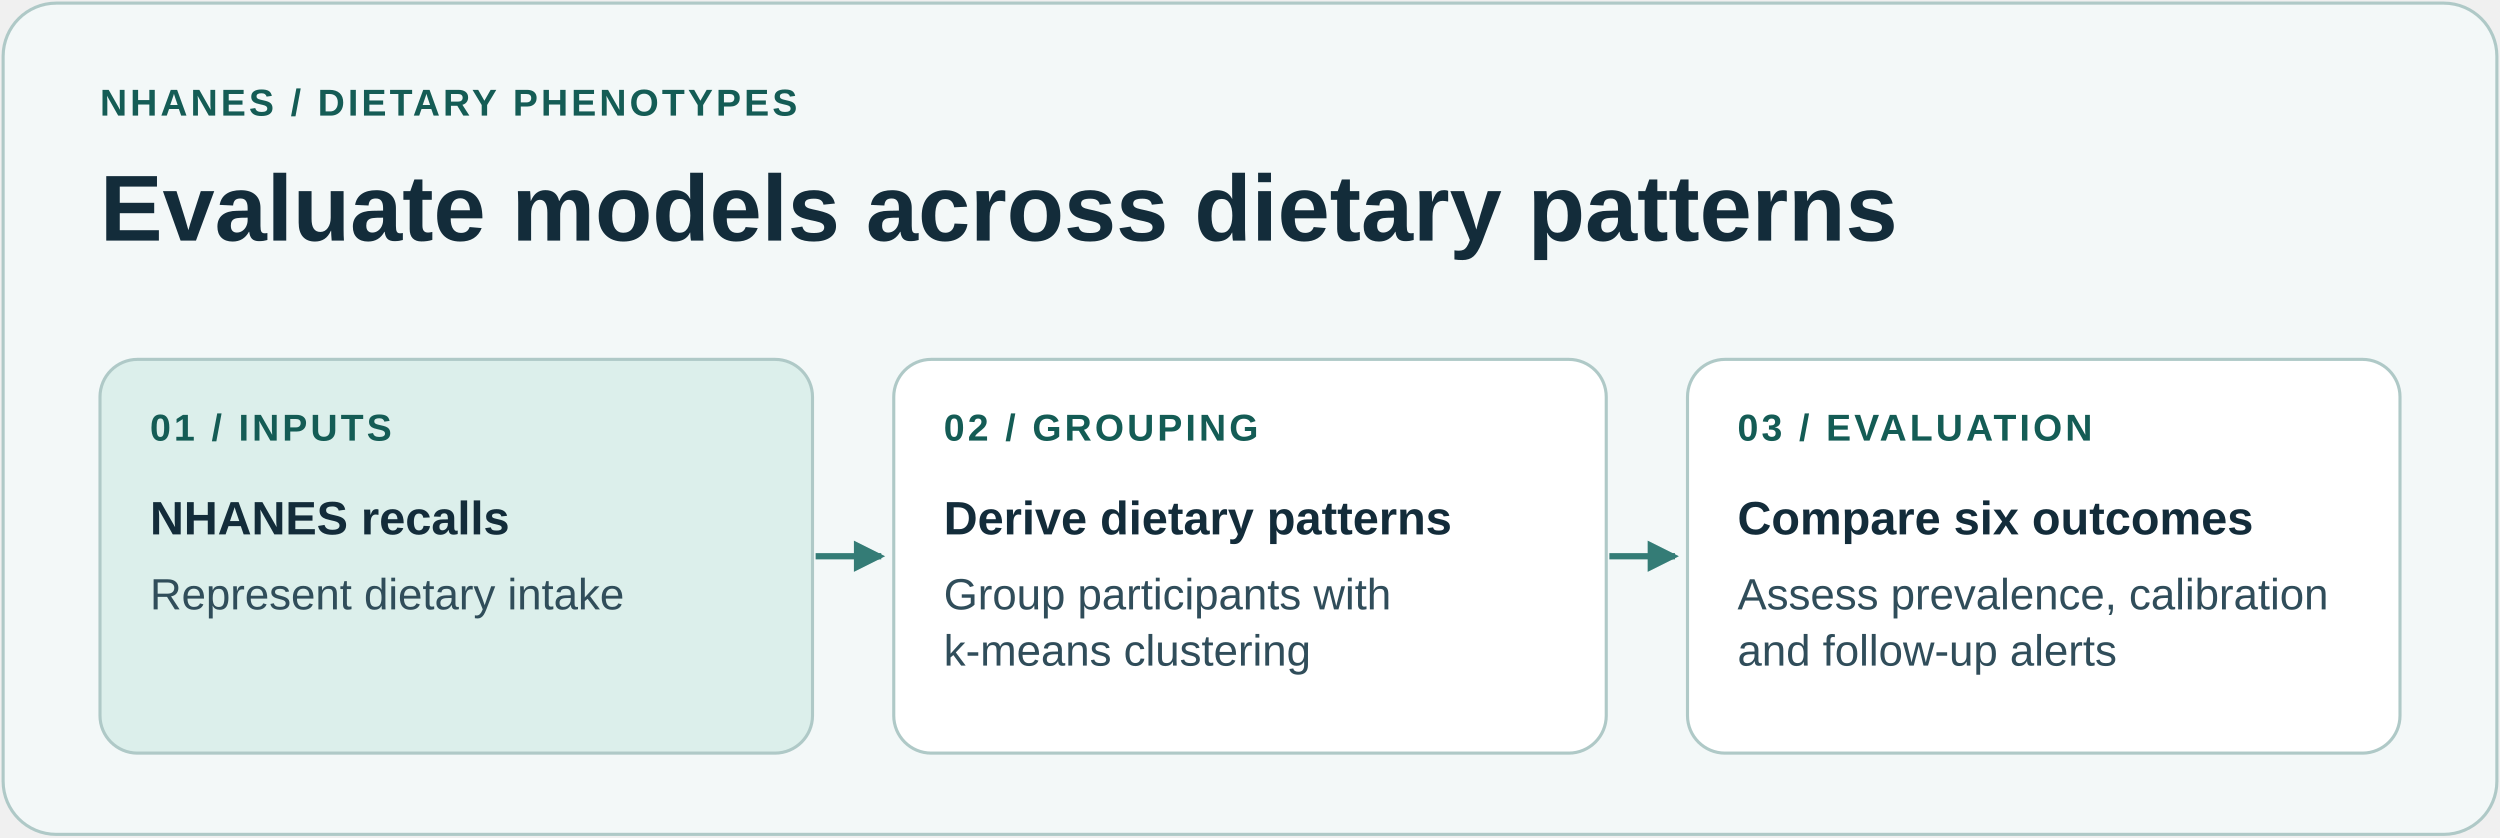
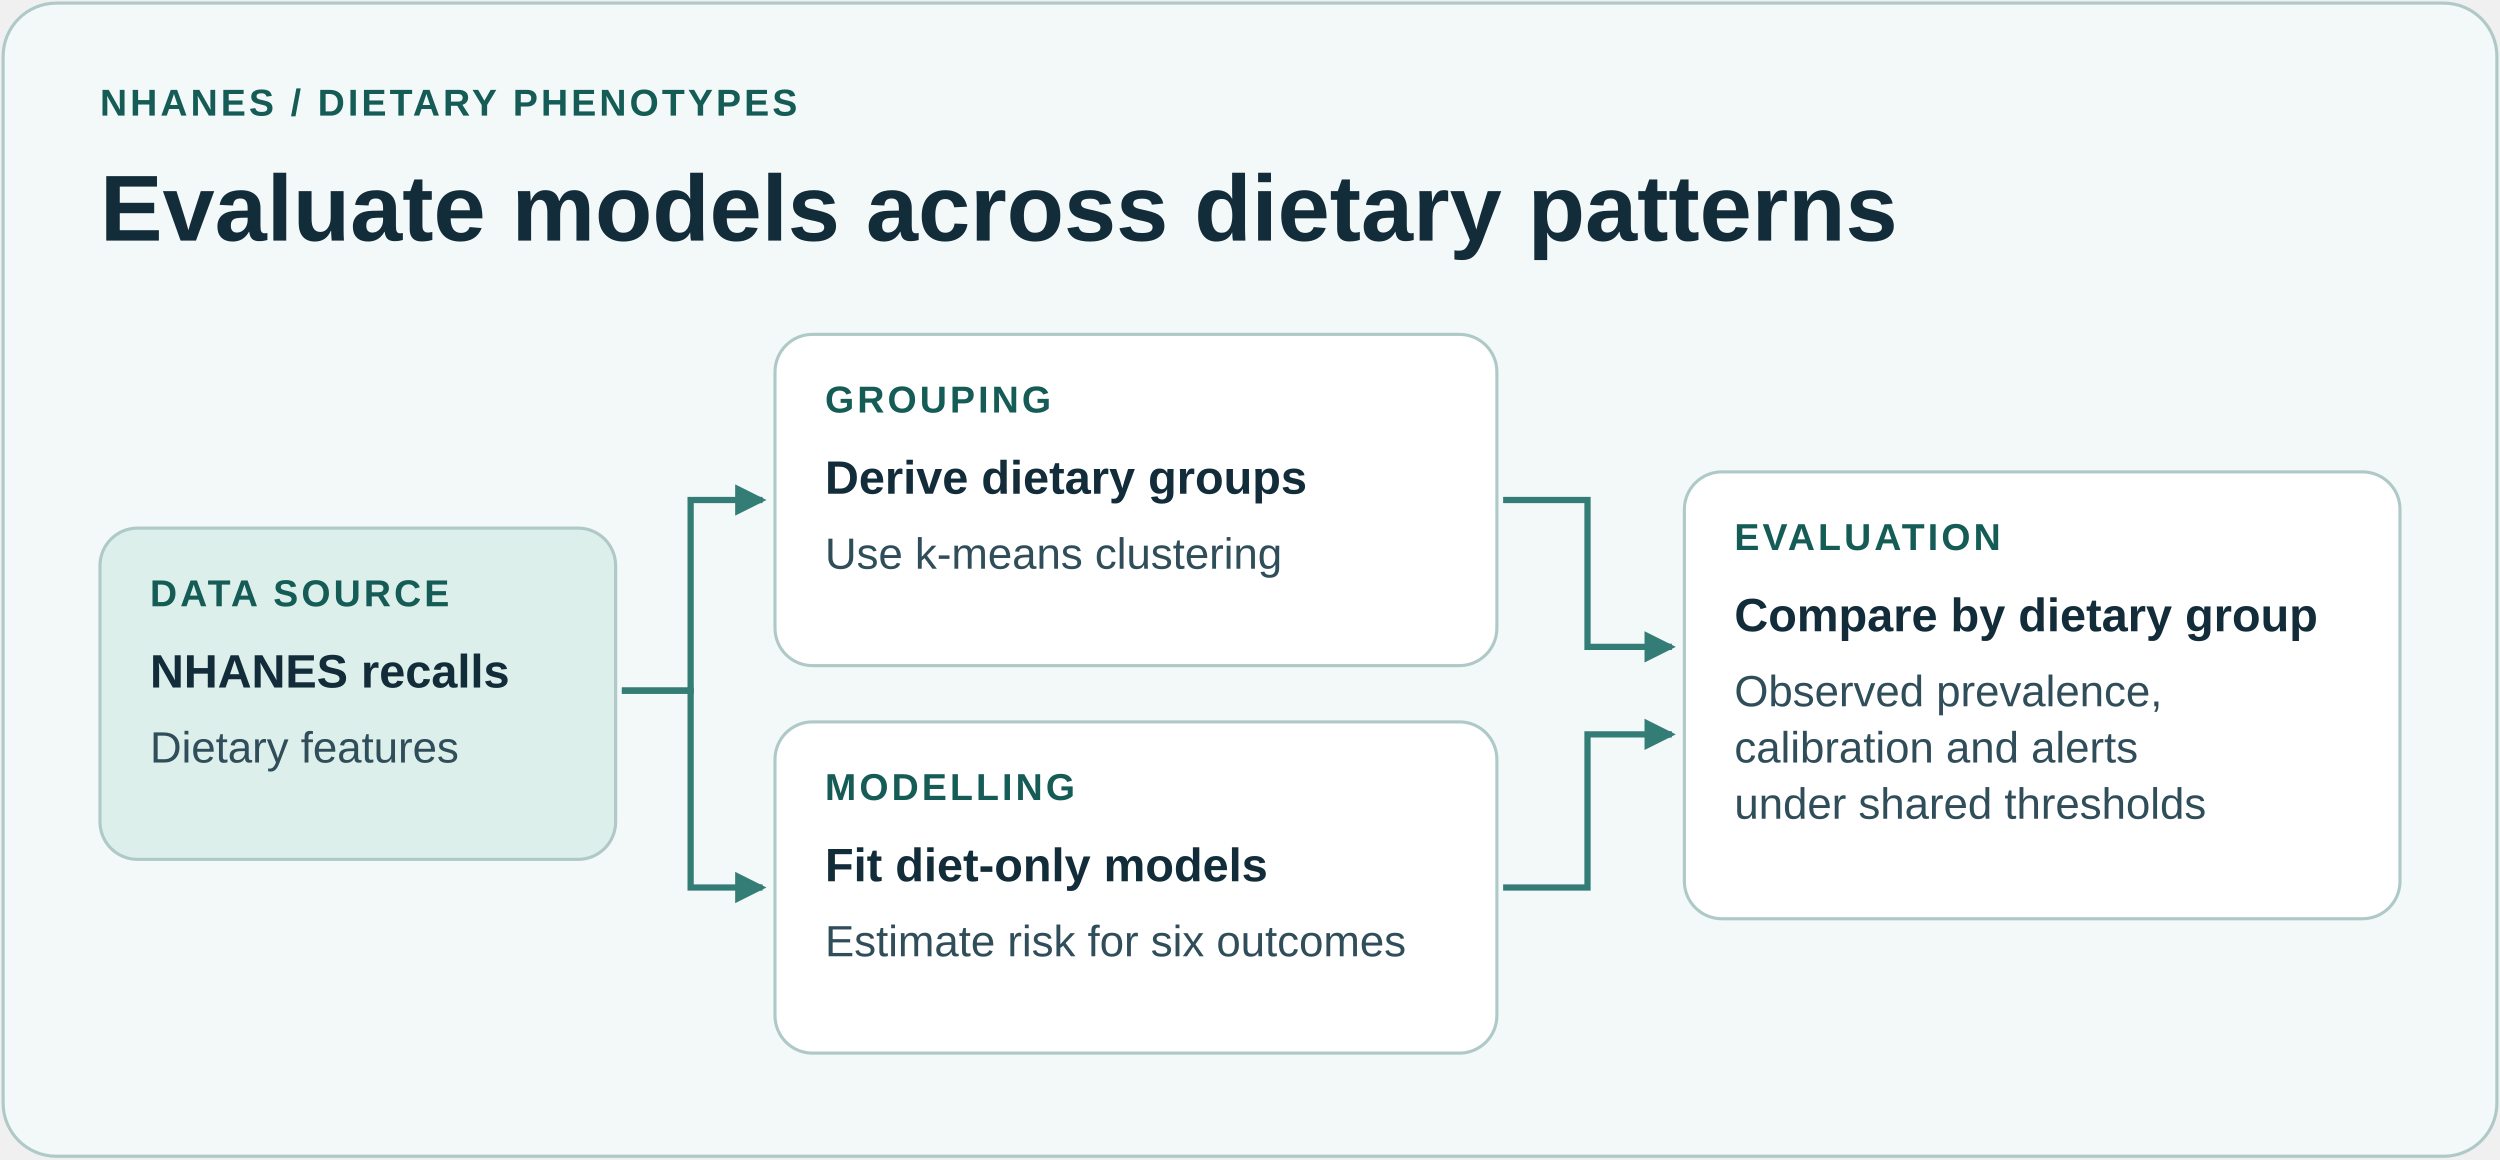
- <svg xmlns="http://www.w3.org/2000/svg" width="800" height="268" viewBox="0 0 800 268" role="img" aria-labelledby="title description">
+ <svg xmlns="http://www.w3.org/2000/svg" width="800" height="371" viewBox="0 0 800 371" role="img" aria-labelledby="title description">
  <style>
text{font-family:Arial,Helvetica,sans-serif}.label{fill:#145c55;font-size:12px;font-weight:700;letter-spacing:1px}.heading{fill:#132c3a;font-size:30px;font-weight:700}.card{fill:#132c3a;font-size:15px;font-weight:700}.body{fill:#304d5a;font-size:14px}
</style>
  <defs>
    <marker id="arrow" viewBox="0 0 8 8" refX="7" refY="4" markerWidth="5" markerHeight="5" orient="auto">
      <path d="M0 0L8 4L0 8Z" fill="#347c76" />
    </marker>
  </defs>
-   <rect x="1" y="1" width="798" height="266" rx="17" fill="#f3f8f8" stroke="#afc9c7" />
+   <rect x="1" y="1" width="798" height="369" rx="17" fill="#f3f8f8" stroke="#afc9c7" />
  <text x="32" y="37" class="label">NHANES  /  DIETARY PHENOTYPES</text>
  <text x="32" y="77" class="heading">Evaluate models across dietary patterns</text>
  <g fill="none" stroke="#347c76" stroke-width="2" marker-end="url(#arrow)">
-     <path d="M261 178H282" />
-     <path d="M515 178H536" />
+     <path d="M199 221H221V160H244" />
+     <path d="M199 221H221V284H244" />
+     <path d="M481 160H508V207H535" />
+     <path d="M481 284H508V235H535" />
  </g>
-   <g transform="translate(32 115)">
-     <rect width="228" height="126" rx="12" fill="#dcefeb" stroke="#afc9c7" />
-     <text x="16" y="26" class="label">01 / INPUTS</text>
-     <text x="16" y="56" class="card">NHANES recalls</text>
-     <text x="16" y="80" class="body">Represent dietary intake</text>
+   <g transform="translate(32 169)">
+     <rect width="165" height="106" rx="12" fill="#dcefeb" stroke="#afc9c7" />
+     <text x="16" y="25" class="label">DATA SOURCE</text>
+     <text x="16" y="51" class="card">NHANES recalls</text>
+     <text x="16" y="75" class="body">Dietary features</text>
  </g>
-   <g transform="translate(286 115)">
-     <rect width="228" height="126" rx="12" fill="#ffffff" stroke="#afc9c7" />
-     <text x="16" y="26" class="label">02 / GROUPING</text>
-     <text x="16" y="56" class="card">Derive dietary patterns</text>
-     <text x="16" y="80" class="body">Group participants with</text>
-     <text x="16" y="98" class="body">k-means clustering</text>
+   <g transform="translate(248 107)">
+     <rect width="231" height="106" rx="12" fill="#fff" stroke="#afc9c7" />
+     <text x="16" y="25" class="label">GROUPING</text>
+     <text x="16" y="51" class="card">Derive dietary groups</text>
+     <text x="16" y="75" class="body">Use k-means clustering</text>
  </g>
-   <g transform="translate(540 115)">
-     <rect width="228" height="126" rx="12" fill="#ffffff" stroke="#afc9c7" />
-     <text x="16" y="26" class="label">03 / EVALUATION</text>
-     <text x="16" y="56" class="card">Compare six outcomes</text>
-     <text x="16" y="80" class="body">Assess prevalence, calibration</text>
-     <text x="16" y="98" class="body">and follow-up alerts</text>
+   <g transform="translate(248 231)">
+     <rect width="231" height="106" rx="12" fill="#fff" stroke="#afc9c7" />
+     <text x="16" y="25" class="label">MODELLING</text>
+     <text x="16" y="51" class="card">Fit diet-only models</text>
+     <text x="16" y="75" class="body">Estimate risk for six outcomes</text>
+   </g>
+   <g transform="translate(539 151)">
+     <rect width="229" height="143" rx="12" fill="#fff" stroke="#afc9c7" />
+     <text x="16" y="25" class="label">EVALUATION</text>
+     <text x="16" y="51" class="card">Compare by dietary group</text>
+     <text x="16" y="75" class="body">Observed prevalence,</text>
+     <text x="16" y="93" class="body">calibration and alerts</text>
+     <text x="16" y="111" class="body">under shared thresholds</text>
  </g>
</svg>
